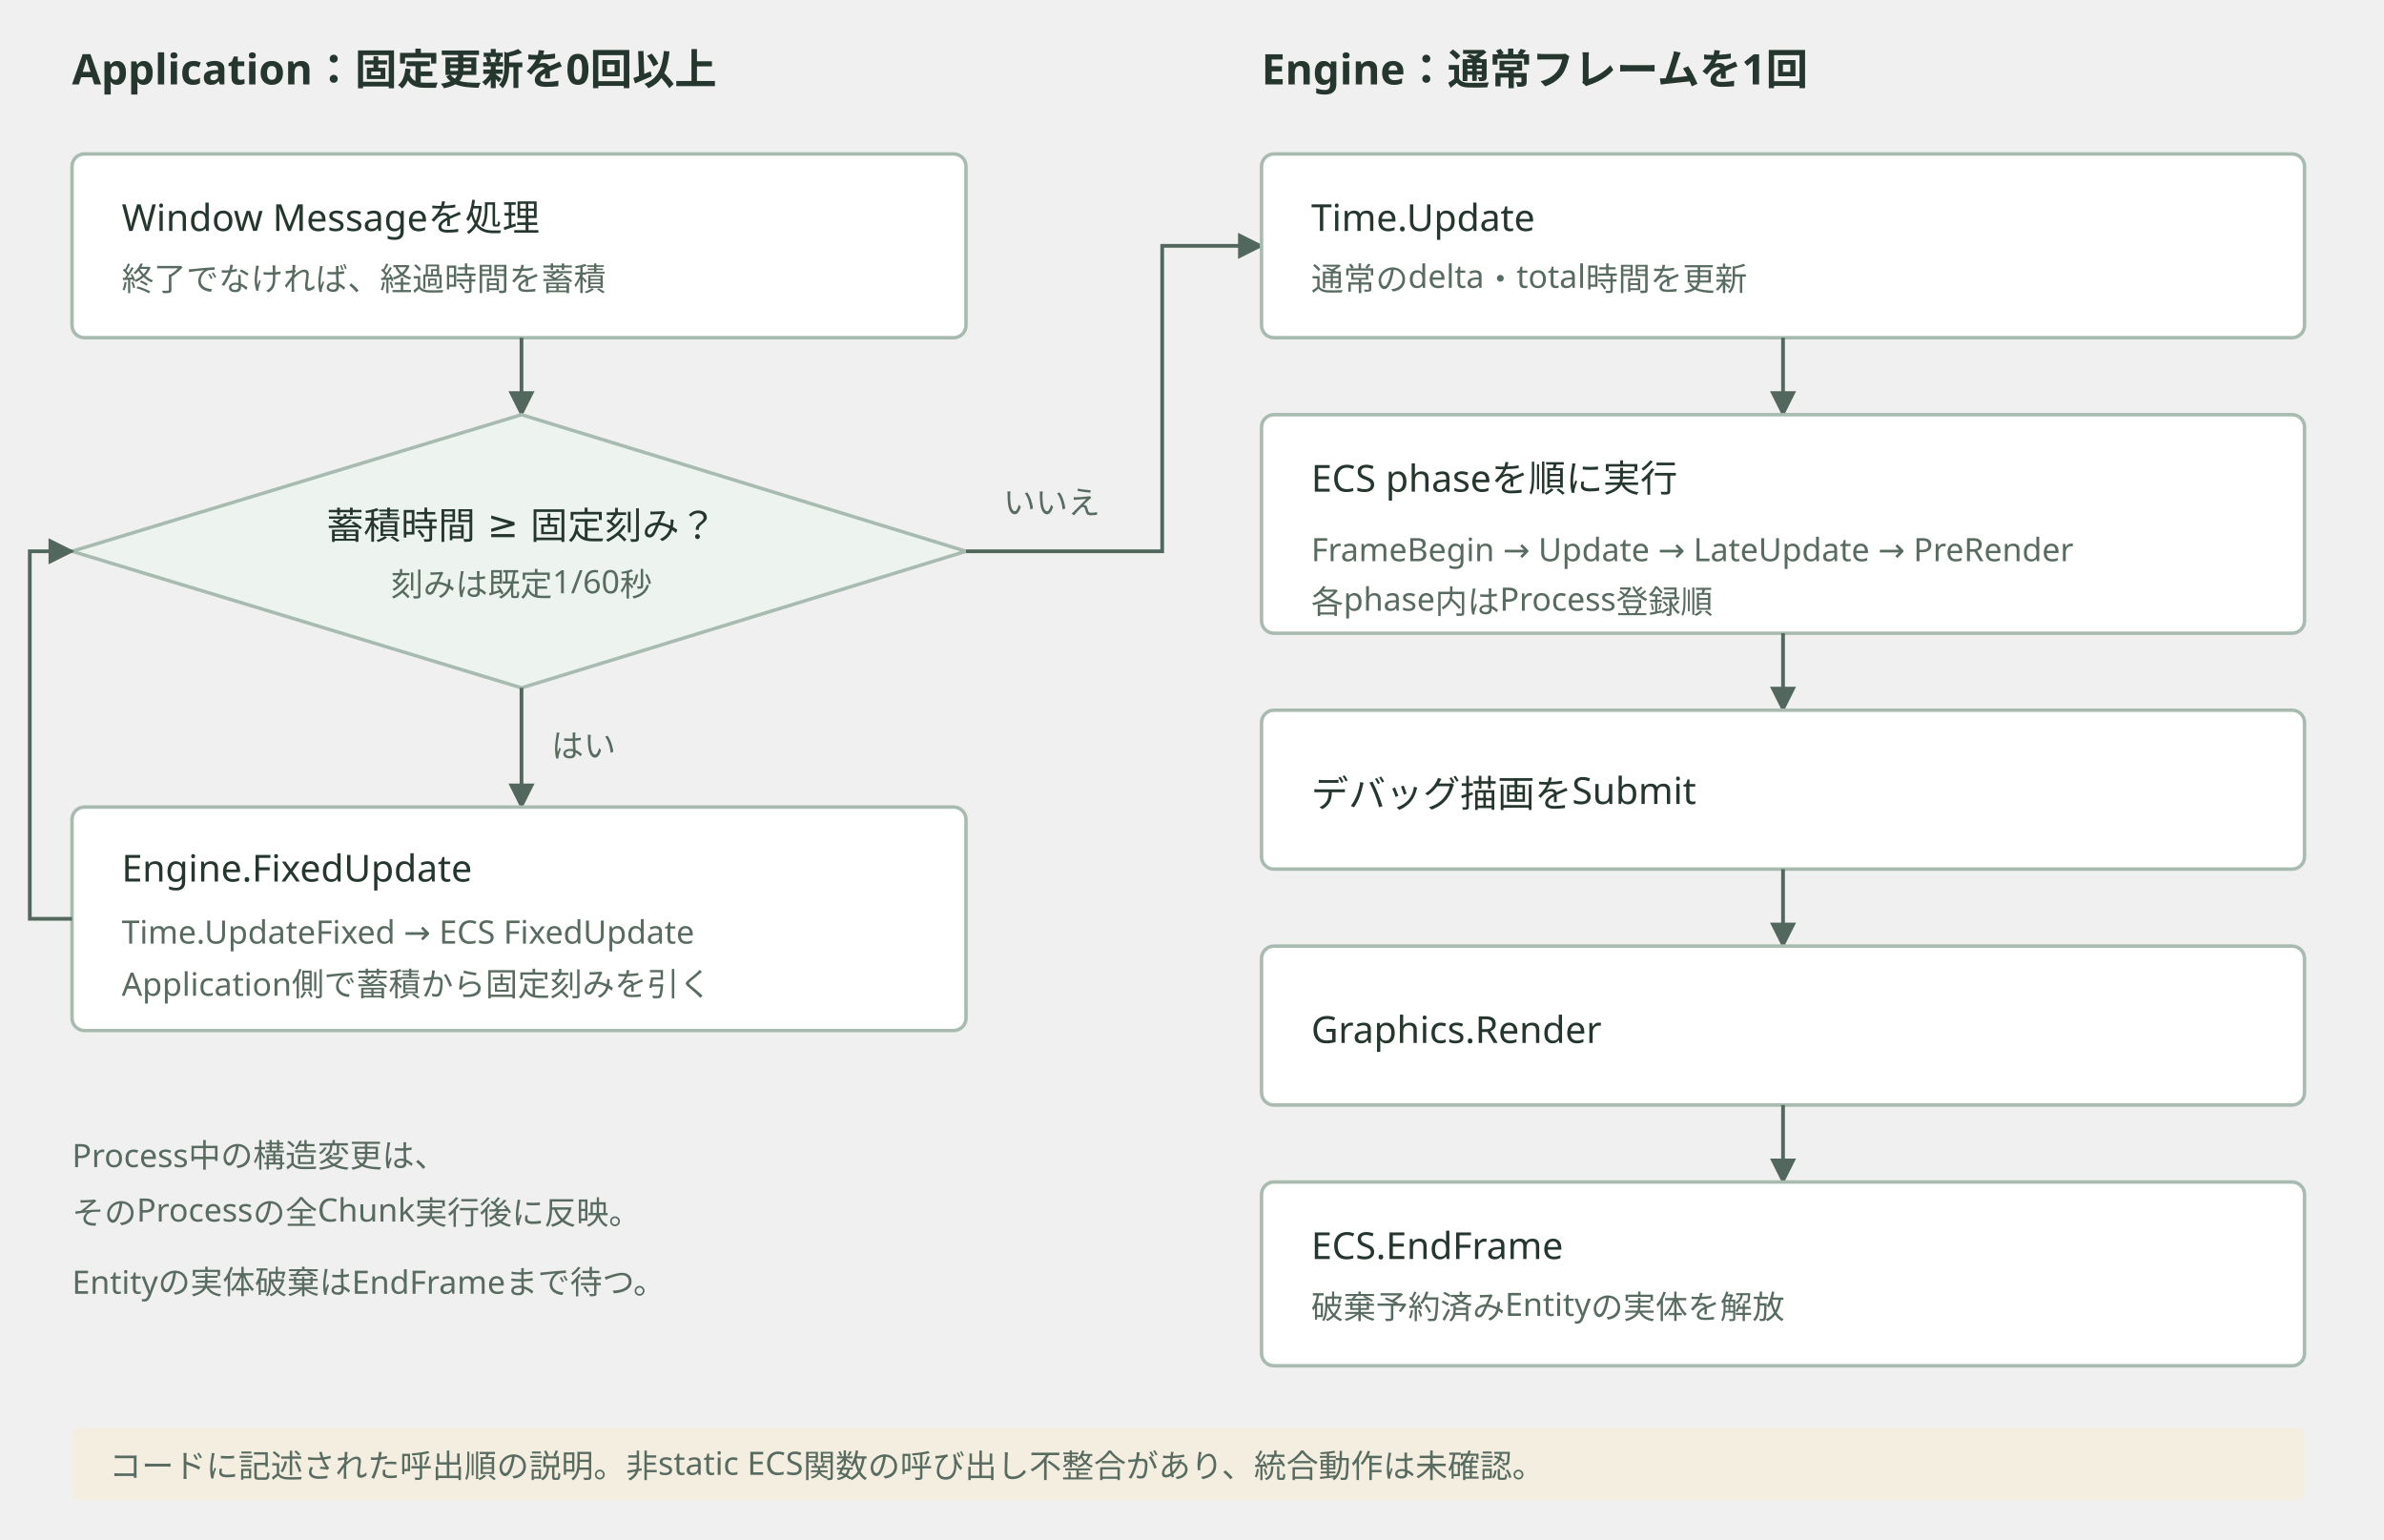
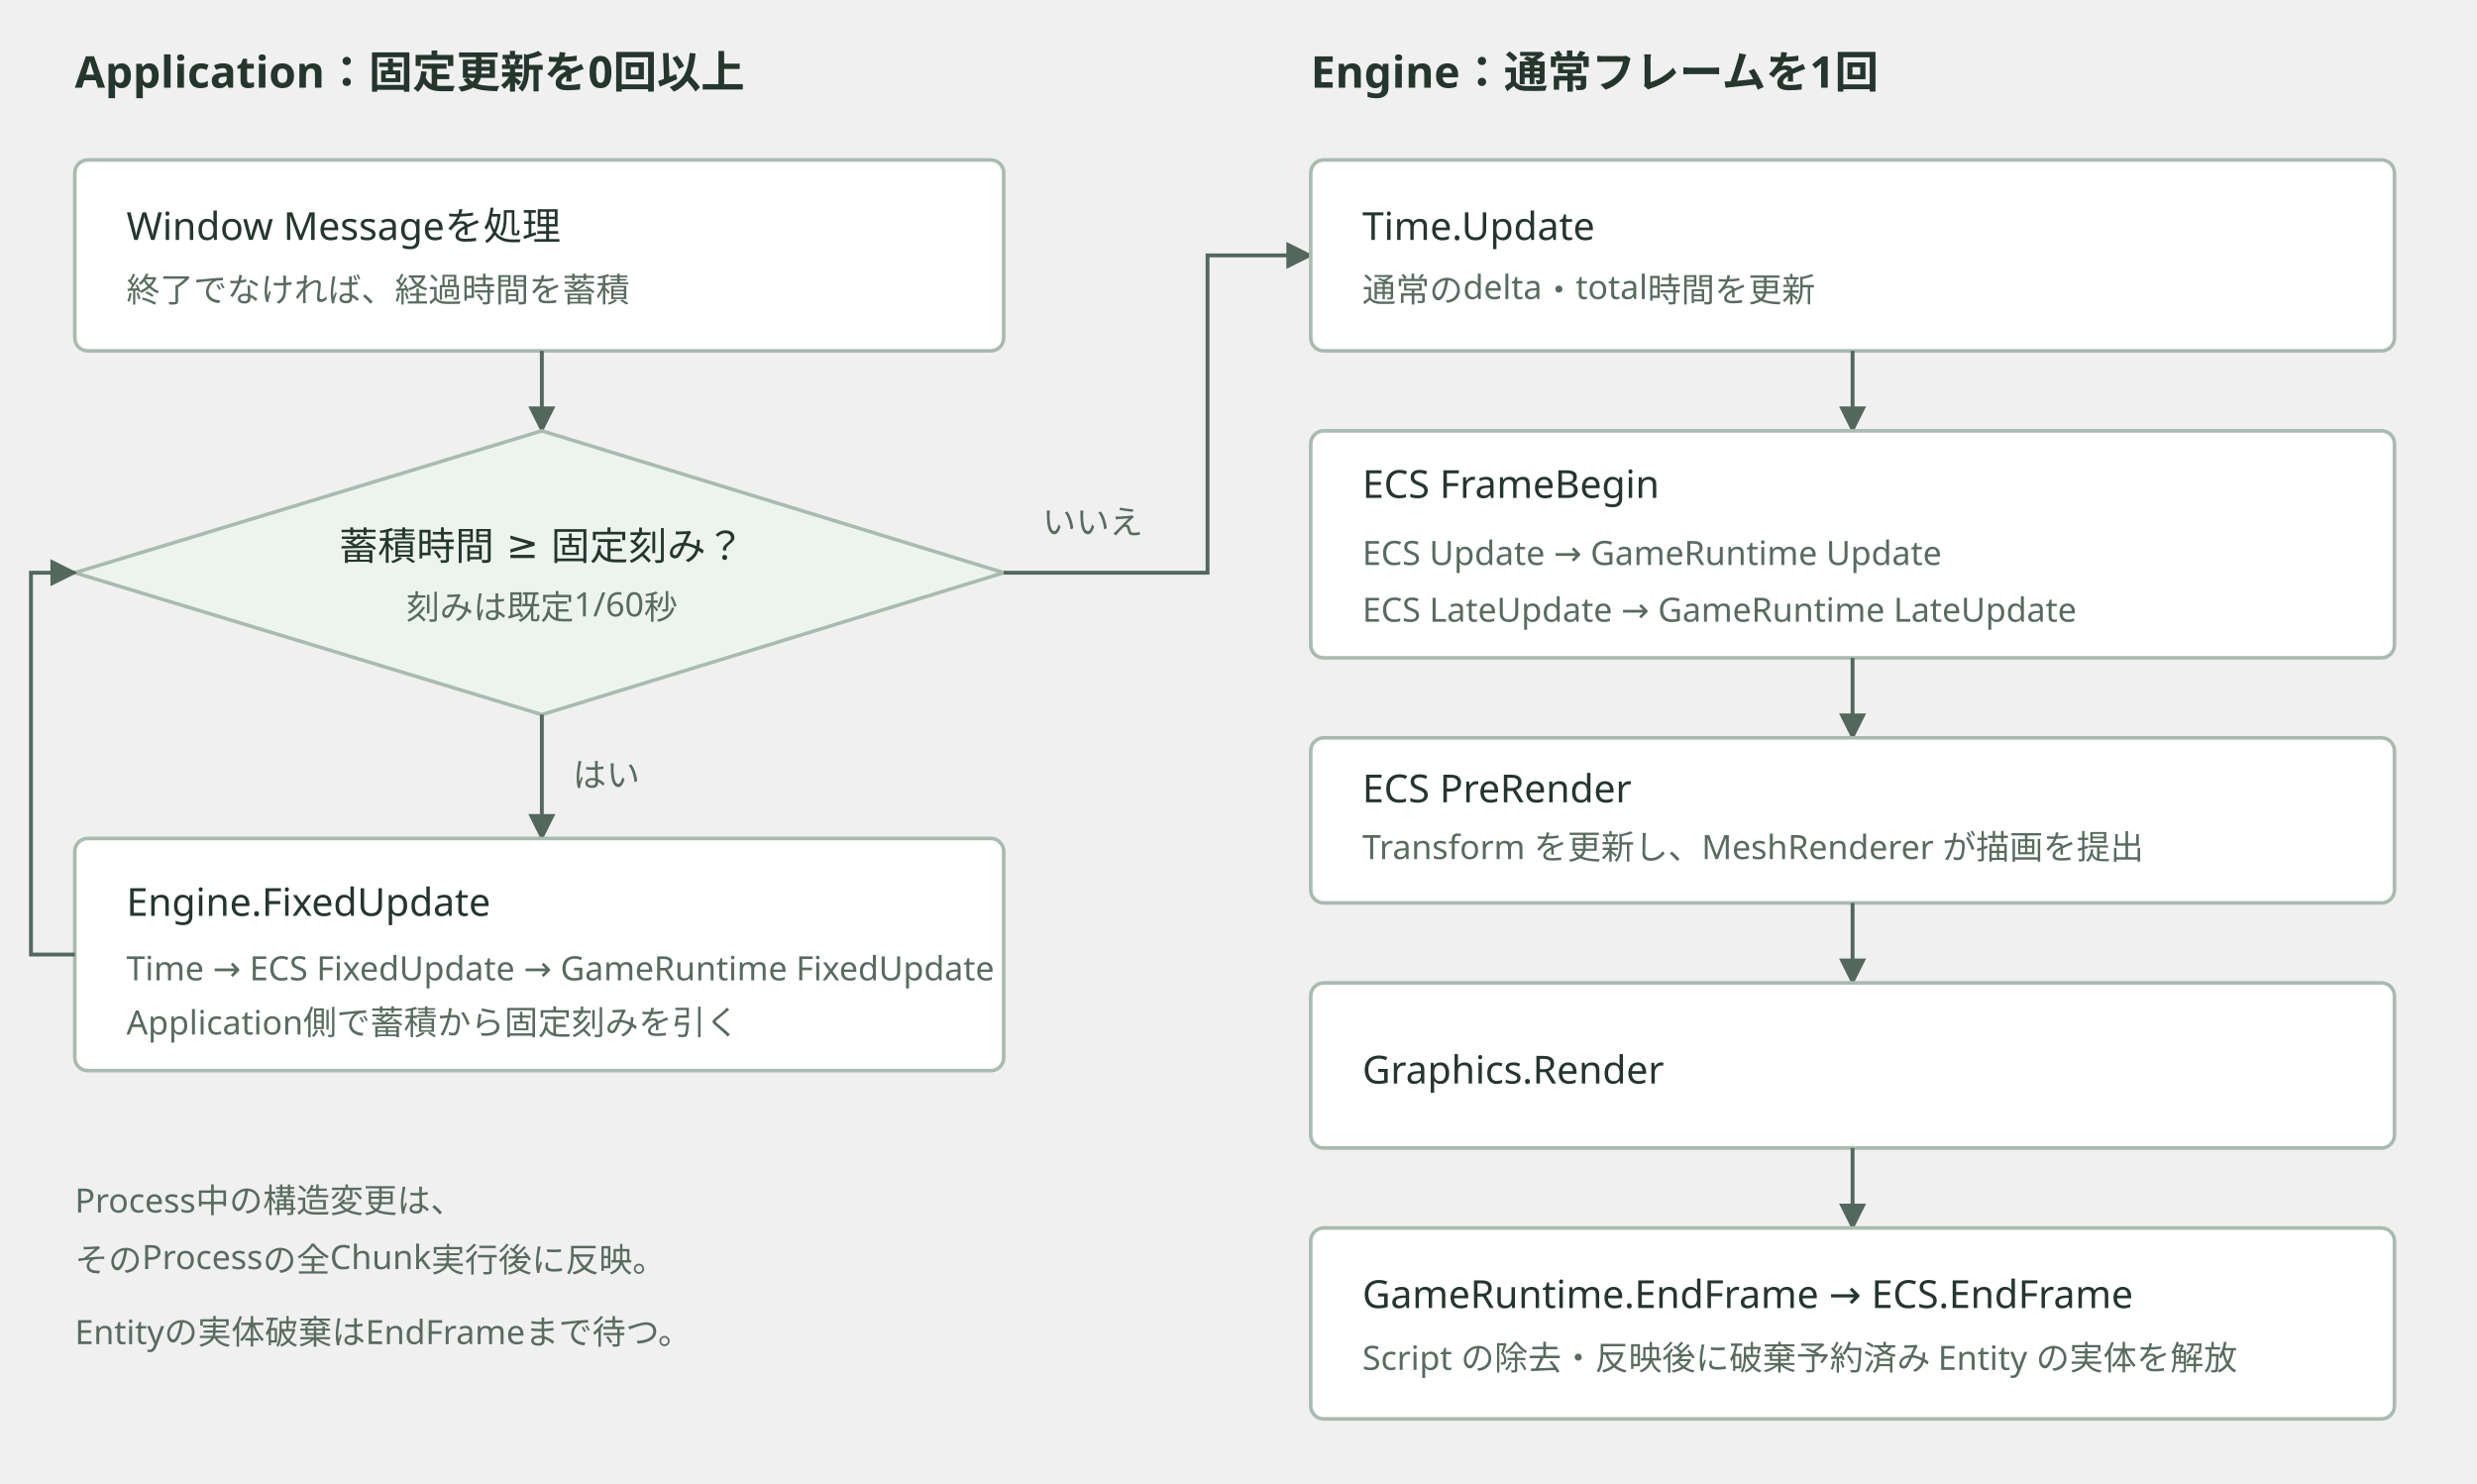
- <svg xmlns="http://www.w3.org/2000/svg" viewBox="0 0 960 620" role="img" aria-labelledby="frame-title frame-desc">
+ <svg xmlns="http://www.w3.org/2000/svg" viewBox="0 0 960 575" role="img" aria-labelledby="frame-title frame-desc">
  <defs>
    <marker id="frame-arrow" viewBox="0 0 10 10" refX="9" refY="5" markerWidth="7" markerHeight="7" orient="auto-start-reverse">
      <path d="M0 0 10 5 0 10Z" fill="#52675d" />
    </marker>
  </defs>
  <style>text{font-family:'Yu Gothic UI',Meiryo,sans-serif;font-size:15px;fill:#24362d}.box{fill:#fff;stroke:#a8bbb0;stroke-width:1.4}.line{fill:none;stroke:#52675d;stroke-width:1.5;marker-end:url(#frame-arrow)}.small{font-size:13px;fill:#586b60}.label{font-size:17px;font-weight:600}</style>
  <text x="29" y="34" class="label">Application：固定更新を0回以上</text>
  <text x="508" y="34" class="label">Engine：通常フレームを1回</text>
  <rect class="box" x="29" y="62" width="360" height="74" rx="5" />
  <text x="49" y="93">Window Messageを処理</text>
  <text x="49" y="117" class="small">終了でなければ、経過時間を蓄積</text>
  <path class="line" d="M210 136V167" />
  <path d="M210 167 389 222 210 277 29 222Z" fill="#edf4f0" stroke="#a8bbb0" stroke-width="1.4" />
  <text x="210" y="217" text-anchor="middle">蓄積時間 ≥ 固定刻み？</text>
  <text x="210" y="240" text-anchor="middle" class="small">刻みは既定1/60秒</text>
  <path class="line" d="M210 277V325" />
  <text x="222" y="305" class="small">はい</text>
  <rect class="box" x="29" y="325" width="360" height="90" rx="5" />
  <text x="49" y="355">Engine.FixedUpdate</text>
-   <text x="49" y="380" class="small">Time.UpdateFixed → ECS FixedUpdate</text>
+   <text x="49" y="380" class="small">Time → ECS FixedUpdate → GameRuntime FixedUpdate</text>
  <text x="49" y="401" class="small">Application側で蓄積から固定刻みを引く</text>
  <path class="line" d="M29 370H12V222H29" />
  <path class="line" d="M389 222H468V99H508" />
  <text x="404" y="207" class="small">いいえ</text>
  <rect class="box" x="508" y="62" width="420" height="74" rx="5" />
  <text x="528" y="93">Time.Update</text>
  <text x="528" y="117" class="small">通常のdelta・total時間を更新</text>
  <path class="line" d="M718 136V167" />
  <rect class="box" x="508" y="167" width="420" height="88" rx="5" />
-   <text x="528" y="198">ECS phaseを順に実行</text>
-   <text x="528" y="226" class="small">FrameBegin → Update → LateUpdate → PreRender</text>
-   <text x="528" y="247" class="small">各phase内はProcess登録順</text>
+   <text x="528" y="193">ECS FrameBegin</text>
+   <text x="528" y="219" class="small">ECS Update → GameRuntime Update</text>
+   <text x="528" y="241" class="small">ECS LateUpdate → GameRuntime LateUpdate</text>
  <path class="line" d="M718 255V286" />
  <rect class="box" x="508" y="286" width="420" height="64" rx="5" />
-   <text x="528" y="325">デバッグ描画をSubmit</text>
+   <text x="528" y="311">ECS PreRender</text>
+   <text x="528" y="333" class="small">Transform を更新し、MeshRenderer が描画を提出</text>
  <path class="line" d="M718 350V381" />
  <rect class="box" x="508" y="381" width="420" height="64" rx="5" />
  <text x="528" y="420">Graphics.Render</text>
  <path class="line" d="M718 445V476" />
  <rect class="box" x="508" y="476" width="420" height="74" rx="5" />
-   <text x="528" y="507">ECS.EndFrame</text>
-   <text x="528" y="531" class="small">破棄予約済みEntityの実体を解放</text>
+   <text x="528" y="507">GameRuntime.EndFrame → ECS.EndFrame</text>
+   <text x="528" y="531" class="small">Script の除去・反映後に破棄予約済み Entity の実体を解放</text>
  <text x="29" y="470" class="small">Process中の構造変更は、</text>
  <text x="29" y="493" class="small">そのProcessの全Chunk実行後に反映。</text>
  <text x="29" y="521" class="small">Entityの実体破棄はEndFrameまで待つ。</text>
-   <rect x="29" y="575" width="899" height="29" rx="3" fill="#f4eee0" />
-   <text x="44" y="595" class="small">コードに記述された呼出順の説明。非static ECS関数の呼び出し不整合があり、統合動作は未確認。</text>
</svg>
